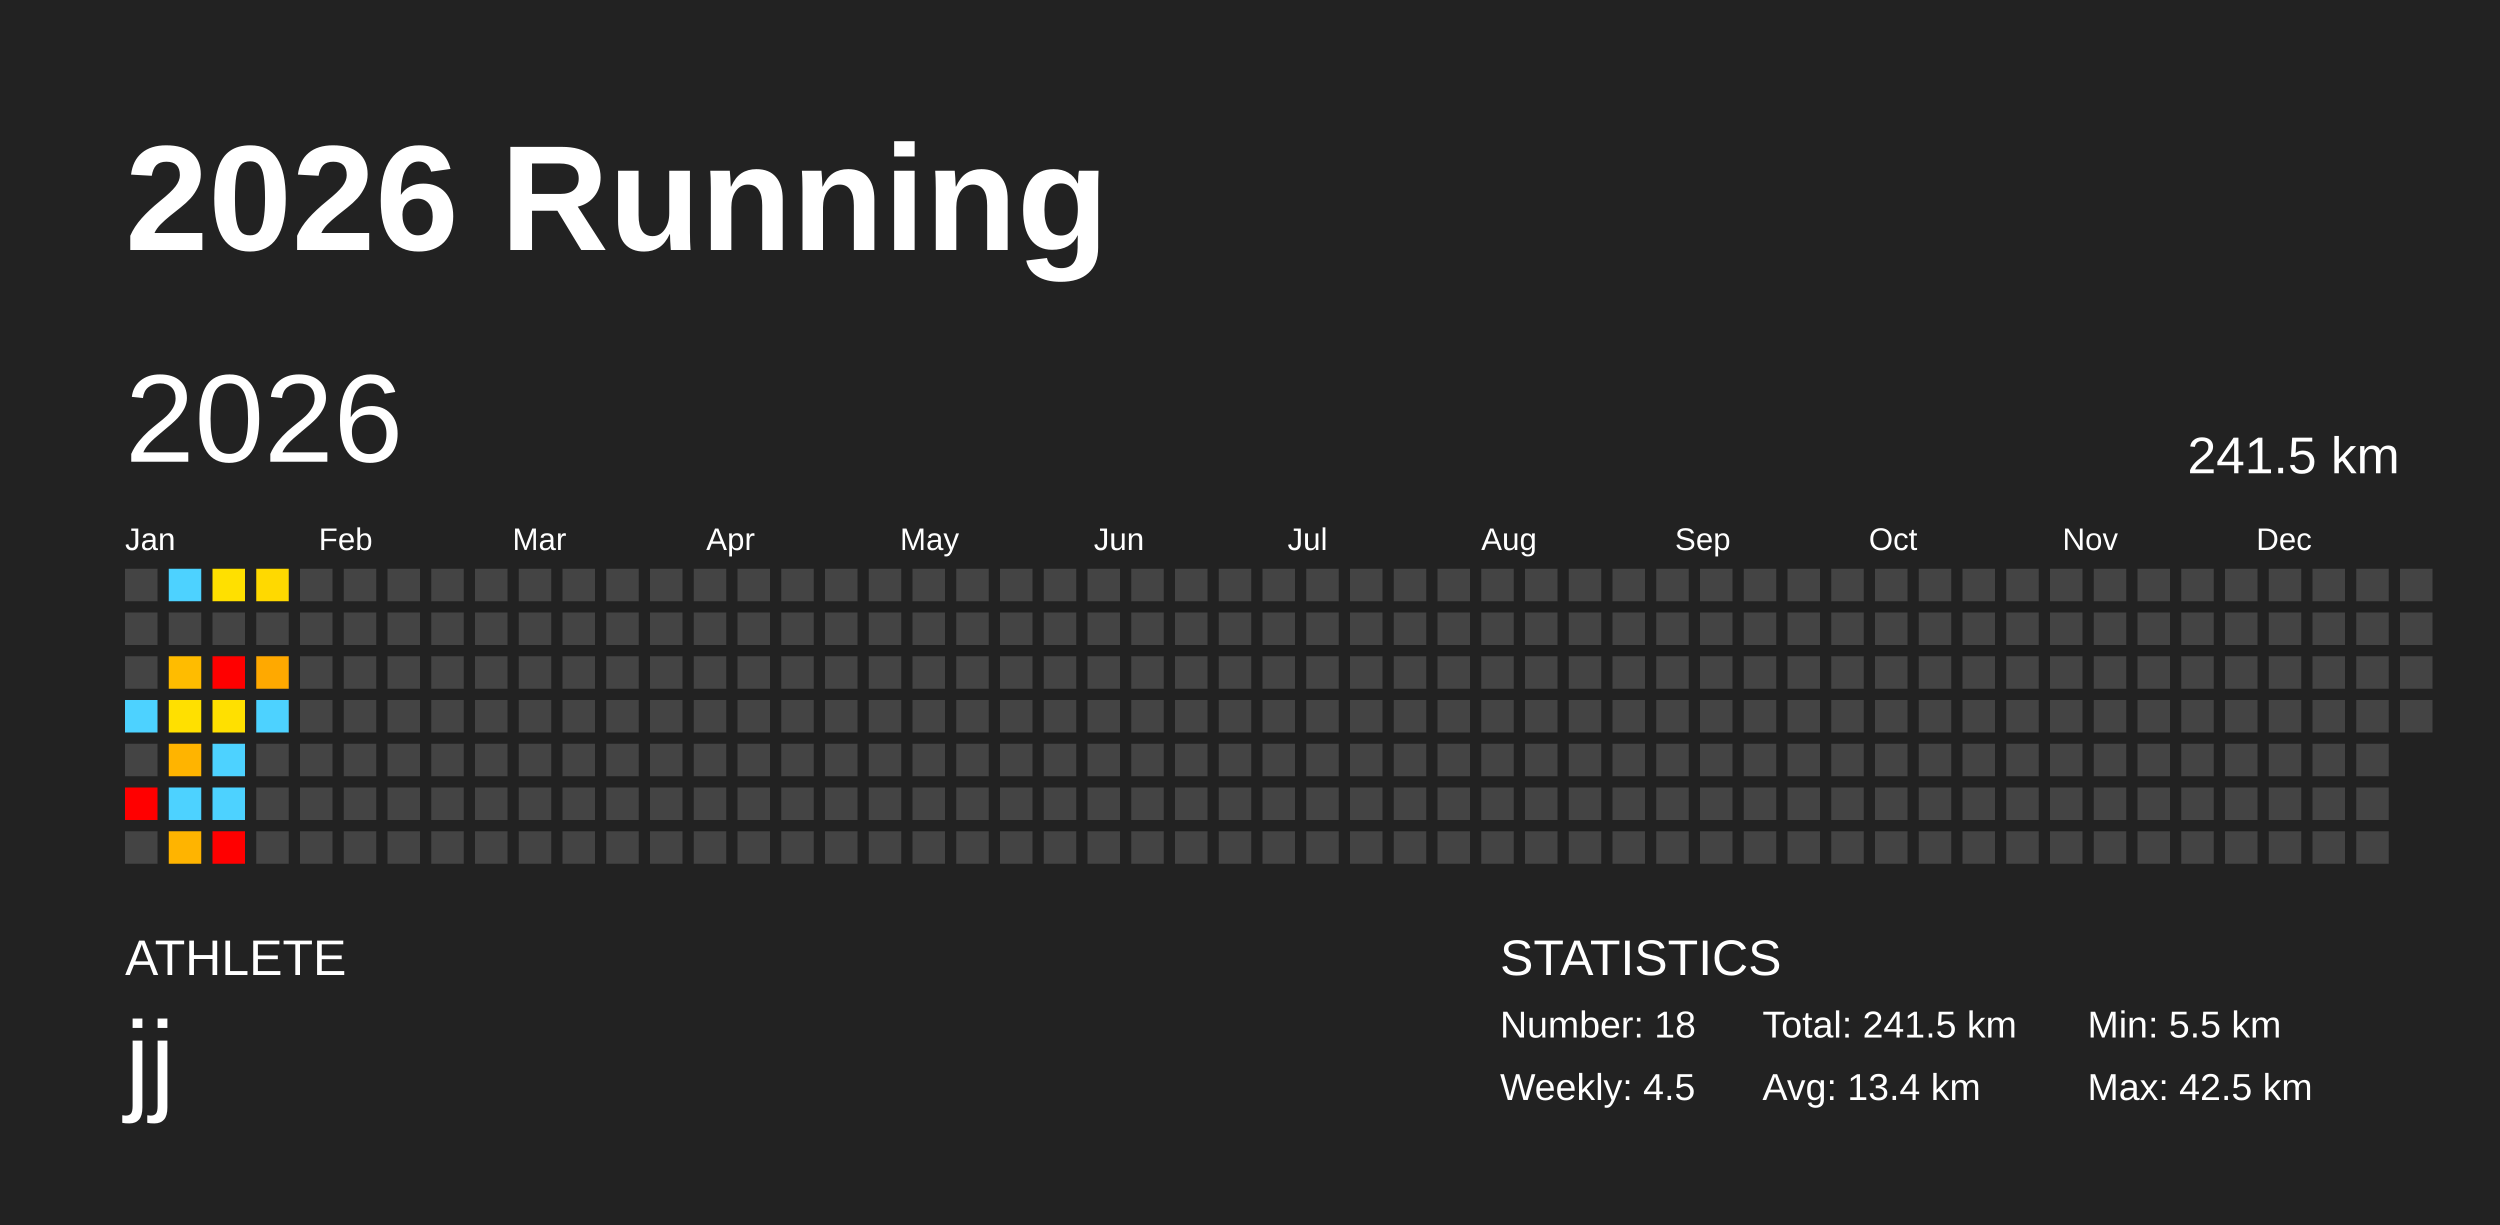
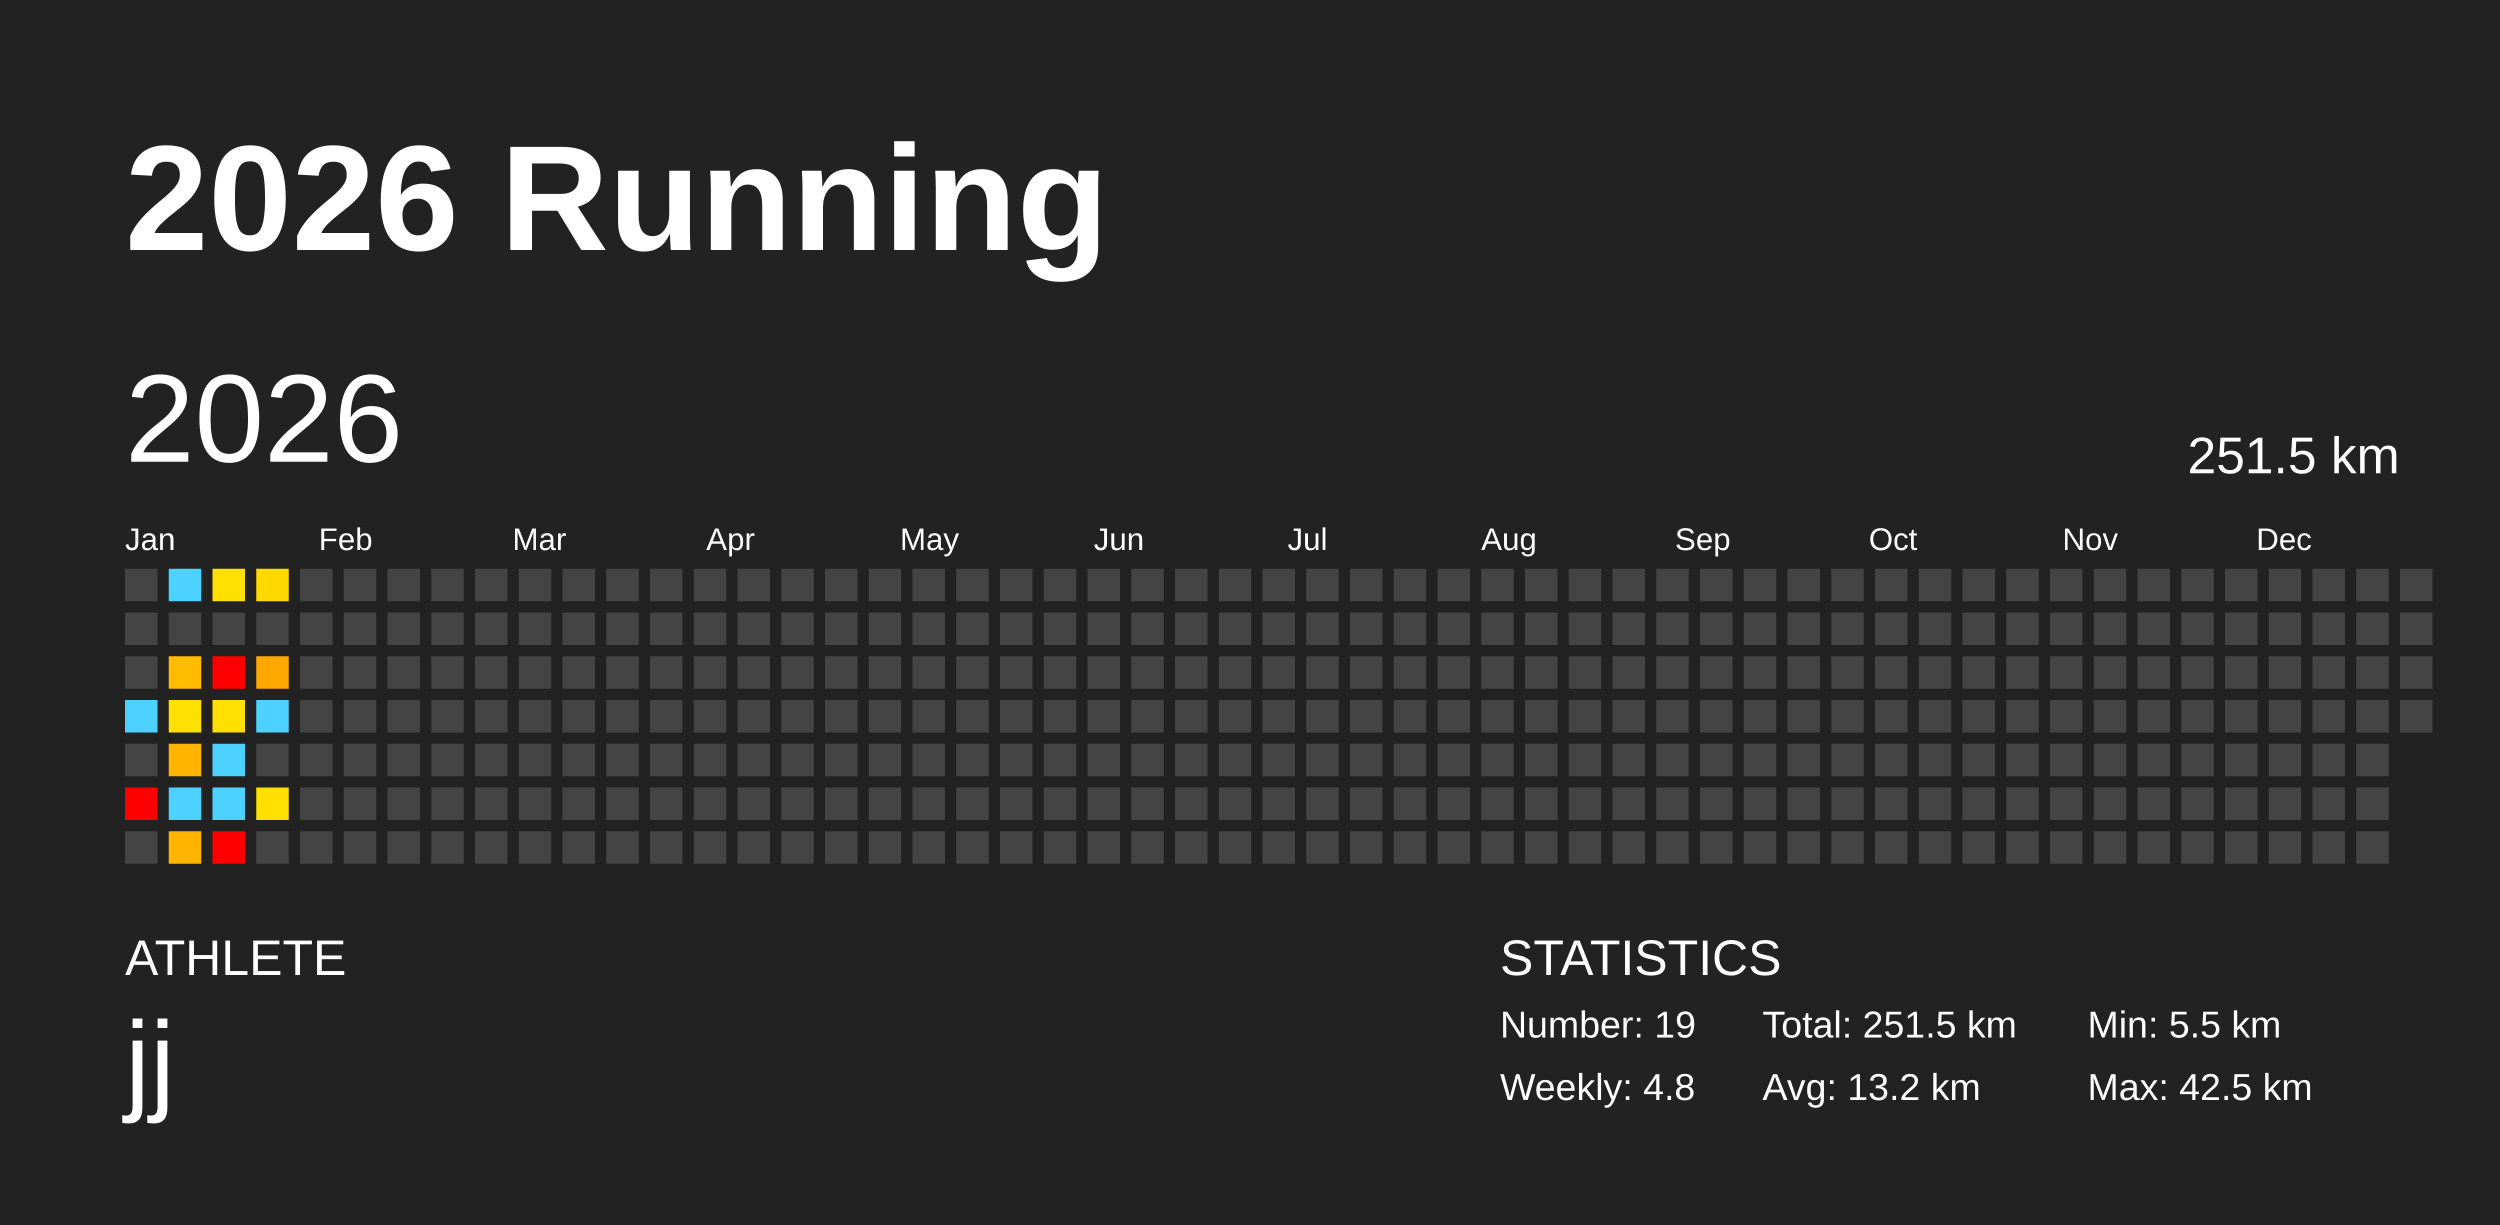
<svg xmlns="http://www.w3.org/2000/svg" baseProfile="full" height="98mm" version="1.1" viewBox="0,0,200,98" width="200mm">
  <defs />
  <rect fill="#222222" height="98" width="200" x="0" y="0" />
  <text fill="#FFFFFF" style="font-size:12px; font-family:Arial; font-weight:bold;" x="10" y="20">2026 Running</text>
  <text fill="#FFFFFF" style="font-size:4px; font-family:Arial" x="10" y="78">ATHLETE</text>
  <text fill="#FFFFFF" style="font-size:9px; font-family:Arial" x="10" y="88">jj</text>
  <text fill="#FFFFFF" style="font-size:4px; font-family:Arial" x="120" y="78">STATISTICS</text>
-   <text fill="#FFFFFF" style="font-size:3px; font-family:Arial" x="120" y="83">Number: 18</text>
-   <text fill="#FFFFFF" style="font-size:3px; font-family:Arial" x="120" y="88">Weekly: 4.5</text>
-   <text fill="#FFFFFF" style="font-size:3px; font-family:Arial" x="141" y="83">Total: 241.5 km</text>
-   <text fill="#FFFFFF" style="font-size:3px; font-family:Arial" x="141" y="88">Avg: 13.4 km</text>
+   <text fill="#FFFFFF" style="font-size:3px; font-family:Arial" x="120" y="83">Number: 19</text>
+   <text fill="#FFFFFF" style="font-size:3px; font-family:Arial" x="120" y="88">Weekly: 4.8</text>
+   <text fill="#FFFFFF" style="font-size:3px; font-family:Arial" x="141" y="83">Total: 251.5 km</text>
+   <text fill="#FFFFFF" style="font-size:3px; font-family:Arial" x="141" y="88">Avg: 13.2 km</text>
  <text fill="#FFFFFF" style="font-size:3px; font-family:Arial" x="167" y="83">Min: 5.5 km</text>
  <text fill="#FFFFFF" style="font-size:3px; font-family:Arial" x="167" y="88">Max: 42.5 km</text>
  <text dominant-baseline="hanging" fill="#FFFFFF" style="font-size:10.0px; font-family:Arial;" x="10" y="30">2026</text>
-   <text dominant-baseline="hanging" fill="#FFFFFF" style="font-size:4.125px; font-family:Arial;" x="175" y="35">241.5 km</text>
+   <text dominant-baseline="hanging" fill="#FFFFFF" style="font-size:4.125px; font-family:Arial;" x="175" y="35">251.5 km</text>
  <text fill="#FFFFFF" style="font-size:2.5px; font-family:Arial" x="10.0" y="44">Jan</text>
  <text fill="#FFFFFF" style="font-size:2.5px; font-family:Arial" x="25.5" y="44">Feb</text>
  <text fill="#FFFFFF" style="font-size:2.5px; font-family:Arial" x="41.0" y="44">Mar</text>
  <text fill="#FFFFFF" style="font-size:2.5px; font-family:Arial" x="56.5" y="44">Apr</text>
  <text fill="#FFFFFF" style="font-size:2.5px; font-family:Arial" x="72.0" y="44">May</text>
  <text fill="#FFFFFF" style="font-size:2.5px; font-family:Arial" x="87.5" y="44">Jun</text>
  <text fill="#FFFFFF" style="font-size:2.5px; font-family:Arial" x="103.0" y="44">Jul</text>
  <text fill="#FFFFFF" style="font-size:2.5px; font-family:Arial" x="118.5" y="44">Aug</text>
  <text fill="#FFFFFF" style="font-size:2.5px; font-family:Arial" x="134.0" y="44">Sep</text>
  <text fill="#FFFFFF" style="font-size:2.5px; font-family:Arial" x="149.5" y="44">Oct</text>
  <text fill="#FFFFFF" style="font-size:2.5px; font-family:Arial" x="165.0" y="44">Nov</text>
  <text fill="#FFFFFF" style="font-size:2.5px; font-family:Arial" x="180.5" y="44">Dec</text>
  <rect fill="#444444" height="2.6" width="2.6" x="10.0" y="45.5" />
  <rect fill="#444444" height="2.6" width="2.6" x="10.0" y="49.0" />
  <rect fill="#444444" height="2.6" width="2.6" x="10.0" y="52.5" />
  <rect fill="#4dd2ff" height="2.6" width="2.6" x="10.0" y="56.0" />
  <rect fill="#444444" height="2.6" width="2.6" x="10.0" y="59.5" />
  <rect fill="red" height="2.6" width="2.6" x="10.0" y="63.0" />
  <rect fill="#444444" height="2.6" width="2.6" x="10.0" y="66.5" />
  <rect fill="#4dd2ff" height="2.6" width="2.6" x="13.5" y="45.5" />
  <rect fill="#444444" height="2.6" width="2.6" x="13.5" y="49.0" />
  <rect fill="#ffbc00" height="2.6" width="2.6" x="13.5" y="52.5" />
  <rect fill="#ffe000" height="2.6" width="2.6" x="13.5" y="56.0" />
  <rect fill="#ffb400" height="2.6" width="2.6" x="13.5" y="59.5" />
  <rect fill="#4dd2ff" height="2.6" width="2.6" x="13.5" y="63.0" />
  <rect fill="#ffb400" height="2.6" width="2.6" x="13.5" y="66.5" />
  <rect fill="#ffe000" height="2.6" width="2.6" x="17.0" y="45.5" />
  <rect fill="#444444" height="2.6" width="2.6" x="17.0" y="49.0" />
  <rect fill="red" height="2.6" width="2.6" x="17.0" y="52.5" />
  <rect fill="#ffe000" height="2.6" width="2.6" x="17.0" y="56.0" />
  <rect fill="#4dd2ff" height="2.6" width="2.6" x="17.0" y="59.5" />
  <rect fill="#4dd2ff" height="2.6" width="2.6" x="17.0" y="63.0" />
  <rect fill="red" height="2.6" width="2.6" x="17.0" y="66.5" />
  <rect fill="#ffd900" height="2.6" width="2.6" x="20.5" y="45.5" />
  <rect fill="#444444" height="2.6" width="2.6" x="20.5" y="49.0" />
  <rect fill="#ffa900" height="2.6" width="2.6" x="20.5" y="52.5" />
  <rect fill="#4dd2ff" height="2.6" width="2.6" x="20.5" y="56.0" />
  <rect fill="#444444" height="2.6" width="2.6" x="20.5" y="59.5" />
-   <rect fill="#444444" height="2.6" width="2.6" x="20.5" y="63.0" />
+   <rect fill="#ffe000" height="2.6" width="2.6" x="20.5" y="63.0" />
  <rect fill="#444444" height="2.6" width="2.6" x="20.5" y="66.5" />
  <rect fill="#444444" height="2.6" width="2.6" x="24.0" y="45.5" />
  <rect fill="#444444" height="2.6" width="2.6" x="24.0" y="49.0" />
  <rect fill="#444444" height="2.6" width="2.6" x="24.0" y="52.5" />
  <rect fill="#444444" height="2.6" width="2.6" x="24.0" y="56.0" />
  <rect fill="#444444" height="2.6" width="2.6" x="24.0" y="59.5" />
  <rect fill="#444444" height="2.6" width="2.6" x="24.0" y="63.0" />
  <rect fill="#444444" height="2.6" width="2.6" x="24.0" y="66.5" />
  <rect fill="#444444" height="2.6" width="2.6" x="27.5" y="45.5" />
  <rect fill="#444444" height="2.6" width="2.6" x="27.5" y="49.0" />
  <rect fill="#444444" height="2.6" width="2.6" x="27.5" y="52.5" />
  <rect fill="#444444" height="2.6" width="2.6" x="27.5" y="56.0" />
  <rect fill="#444444" height="2.6" width="2.6" x="27.5" y="59.5" />
  <rect fill="#444444" height="2.6" width="2.6" x="27.5" y="63.0" />
  <rect fill="#444444" height="2.6" width="2.6" x="27.5" y="66.5" />
  <rect fill="#444444" height="2.6" width="2.6" x="31.0" y="45.5" />
  <rect fill="#444444" height="2.6" width="2.6" x="31.0" y="49.0" />
  <rect fill="#444444" height="2.6" width="2.6" x="31.0" y="52.5" />
  <rect fill="#444444" height="2.6" width="2.6" x="31.0" y="56.0" />
  <rect fill="#444444" height="2.6" width="2.6" x="31.0" y="59.5" />
  <rect fill="#444444" height="2.6" width="2.6" x="31.0" y="63.0" />
  <rect fill="#444444" height="2.6" width="2.6" x="31.0" y="66.5" />
  <rect fill="#444444" height="2.6" width="2.6" x="34.5" y="45.5" />
  <rect fill="#444444" height="2.6" width="2.6" x="34.5" y="49.0" />
  <rect fill="#444444" height="2.6" width="2.6" x="34.5" y="52.5" />
  <rect fill="#444444" height="2.6" width="2.6" x="34.5" y="56.0" />
  <rect fill="#444444" height="2.6" width="2.6" x="34.5" y="59.5" />
  <rect fill="#444444" height="2.6" width="2.6" x="34.5" y="63.0" />
  <rect fill="#444444" height="2.6" width="2.6" x="34.5" y="66.5" />
  <rect fill="#444444" height="2.6" width="2.6" x="38.0" y="45.5" />
  <rect fill="#444444" height="2.6" width="2.6" x="38.0" y="49.0" />
  <rect fill="#444444" height="2.6" width="2.6" x="38.0" y="52.5" />
  <rect fill="#444444" height="2.6" width="2.6" x="38.0" y="56.0" />
  <rect fill="#444444" height="2.6" width="2.6" x="38.0" y="59.5" />
  <rect fill="#444444" height="2.6" width="2.6" x="38.0" y="63.0" />
  <rect fill="#444444" height="2.6" width="2.6" x="38.0" y="66.5" />
  <rect fill="#444444" height="2.6" width="2.6" x="41.5" y="45.5" />
  <rect fill="#444444" height="2.6" width="2.6" x="41.5" y="49.0" />
  <rect fill="#444444" height="2.6" width="2.6" x="41.5" y="52.5" />
  <rect fill="#444444" height="2.6" width="2.6" x="41.5" y="56.0" />
  <rect fill="#444444" height="2.6" width="2.6" x="41.5" y="59.5" />
  <rect fill="#444444" height="2.6" width="2.6" x="41.5" y="63.0" />
  <rect fill="#444444" height="2.6" width="2.6" x="41.5" y="66.5" />
  <rect fill="#444444" height="2.6" width="2.6" x="45.0" y="45.5" />
  <rect fill="#444444" height="2.6" width="2.6" x="45.0" y="49.0" />
  <rect fill="#444444" height="2.6" width="2.6" x="45.0" y="52.5" />
  <rect fill="#444444" height="2.6" width="2.6" x="45.0" y="56.0" />
  <rect fill="#444444" height="2.6" width="2.6" x="45.0" y="59.5" />
  <rect fill="#444444" height="2.6" width="2.6" x="45.0" y="63.0" />
  <rect fill="#444444" height="2.6" width="2.6" x="45.0" y="66.5" />
  <rect fill="#444444" height="2.6" width="2.6" x="48.5" y="45.5" />
  <rect fill="#444444" height="2.6" width="2.6" x="48.5" y="49.0" />
  <rect fill="#444444" height="2.6" width="2.6" x="48.5" y="52.5" />
  <rect fill="#444444" height="2.6" width="2.6" x="48.5" y="56.0" />
  <rect fill="#444444" height="2.6" width="2.6" x="48.5" y="59.5" />
  <rect fill="#444444" height="2.6" width="2.6" x="48.5" y="63.0" />
  <rect fill="#444444" height="2.6" width="2.6" x="48.5" y="66.5" />
  <rect fill="#444444" height="2.6" width="2.6" x="52.0" y="45.5" />
  <rect fill="#444444" height="2.6" width="2.6" x="52.0" y="49.0" />
  <rect fill="#444444" height="2.6" width="2.6" x="52.0" y="52.5" />
  <rect fill="#444444" height="2.6" width="2.6" x="52.0" y="56.0" />
  <rect fill="#444444" height="2.6" width="2.6" x="52.0" y="59.5" />
  <rect fill="#444444" height="2.6" width="2.6" x="52.0" y="63.0" />
  <rect fill="#444444" height="2.6" width="2.6" x="52.0" y="66.5" />
  <rect fill="#444444" height="2.6" width="2.6" x="55.5" y="45.5" />
  <rect fill="#444444" height="2.6" width="2.6" x="55.5" y="49.0" />
  <rect fill="#444444" height="2.6" width="2.6" x="55.5" y="52.5" />
  <rect fill="#444444" height="2.6" width="2.6" x="55.5" y="56.0" />
  <rect fill="#444444" height="2.6" width="2.6" x="55.5" y="59.5" />
  <rect fill="#444444" height="2.6" width="2.6" x="55.5" y="63.0" />
  <rect fill="#444444" height="2.6" width="2.6" x="55.5" y="66.5" />
  <rect fill="#444444" height="2.6" width="2.6" x="59.0" y="45.5" />
  <rect fill="#444444" height="2.6" width="2.6" x="59.0" y="49.0" />
  <rect fill="#444444" height="2.6" width="2.6" x="59.0" y="52.5" />
  <rect fill="#444444" height="2.6" width="2.6" x="59.0" y="56.0" />
  <rect fill="#444444" height="2.6" width="2.6" x="59.0" y="59.5" />
  <rect fill="#444444" height="2.6" width="2.6" x="59.0" y="63.0" />
  <rect fill="#444444" height="2.6" width="2.6" x="59.0" y="66.5" />
  <rect fill="#444444" height="2.6" width="2.6" x="62.5" y="45.5" />
  <rect fill="#444444" height="2.6" width="2.6" x="62.5" y="49.0" />
  <rect fill="#444444" height="2.6" width="2.6" x="62.5" y="52.5" />
  <rect fill="#444444" height="2.6" width="2.6" x="62.5" y="56.0" />
  <rect fill="#444444" height="2.6" width="2.6" x="62.5" y="59.5" />
  <rect fill="#444444" height="2.6" width="2.6" x="62.5" y="63.0" />
  <rect fill="#444444" height="2.6" width="2.6" x="62.5" y="66.5" />
  <rect fill="#444444" height="2.6" width="2.6" x="66.0" y="45.5" />
  <rect fill="#444444" height="2.6" width="2.6" x="66.0" y="49.0" />
  <rect fill="#444444" height="2.6" width="2.6" x="66.0" y="52.5" />
  <rect fill="#444444" height="2.6" width="2.6" x="66.0" y="56.0" />
  <rect fill="#444444" height="2.6" width="2.6" x="66.0" y="59.5" />
  <rect fill="#444444" height="2.6" width="2.6" x="66.0" y="63.0" />
  <rect fill="#444444" height="2.6" width="2.6" x="66.0" y="66.5" />
  <rect fill="#444444" height="2.6" width="2.6" x="69.5" y="45.5" />
  <rect fill="#444444" height="2.6" width="2.6" x="69.5" y="49.0" />
  <rect fill="#444444" height="2.6" width="2.6" x="69.5" y="52.5" />
  <rect fill="#444444" height="2.6" width="2.6" x="69.5" y="56.0" />
  <rect fill="#444444" height="2.6" width="2.6" x="69.5" y="59.5" />
  <rect fill="#444444" height="2.6" width="2.6" x="69.5" y="63.0" />
  <rect fill="#444444" height="2.6" width="2.6" x="69.5" y="66.5" />
  <rect fill="#444444" height="2.6" width="2.6" x="73.0" y="45.5" />
  <rect fill="#444444" height="2.6" width="2.6" x="73.0" y="49.0" />
  <rect fill="#444444" height="2.6" width="2.6" x="73.0" y="52.5" />
  <rect fill="#444444" height="2.6" width="2.6" x="73.0" y="56.0" />
  <rect fill="#444444" height="2.6" width="2.6" x="73.0" y="59.5" />
  <rect fill="#444444" height="2.6" width="2.6" x="73.0" y="63.0" />
  <rect fill="#444444" height="2.6" width="2.6" x="73.0" y="66.5" />
  <rect fill="#444444" height="2.6" width="2.6" x="76.5" y="45.5" />
  <rect fill="#444444" height="2.6" width="2.6" x="76.5" y="49.0" />
  <rect fill="#444444" height="2.6" width="2.6" x="76.5" y="52.5" />
  <rect fill="#444444" height="2.6" width="2.6" x="76.5" y="56.0" />
  <rect fill="#444444" height="2.6" width="2.6" x="76.5" y="59.5" />
  <rect fill="#444444" height="2.6" width="2.6" x="76.5" y="63.0" />
  <rect fill="#444444" height="2.6" width="2.6" x="76.5" y="66.5" />
  <rect fill="#444444" height="2.6" width="2.6" x="80.0" y="45.5" />
  <rect fill="#444444" height="2.6" width="2.6" x="80.0" y="49.0" />
  <rect fill="#444444" height="2.6" width="2.6" x="80.0" y="52.5" />
  <rect fill="#444444" height="2.6" width="2.6" x="80.0" y="56.0" />
  <rect fill="#444444" height="2.6" width="2.6" x="80.0" y="59.5" />
  <rect fill="#444444" height="2.6" width="2.6" x="80.0" y="63.0" />
  <rect fill="#444444" height="2.6" width="2.6" x="80.0" y="66.5" />
  <rect fill="#444444" height="2.6" width="2.6" x="83.5" y="45.5" />
  <rect fill="#444444" height="2.6" width="2.6" x="83.5" y="49.0" />
  <rect fill="#444444" height="2.6" width="2.6" x="83.5" y="52.5" />
  <rect fill="#444444" height="2.6" width="2.6" x="83.5" y="56.0" />
  <rect fill="#444444" height="2.6" width="2.6" x="83.5" y="59.5" />
  <rect fill="#444444" height="2.6" width="2.6" x="83.5" y="63.0" />
  <rect fill="#444444" height="2.6" width="2.6" x="83.5" y="66.5" />
  <rect fill="#444444" height="2.6" width="2.6" x="87.0" y="45.5" />
  <rect fill="#444444" height="2.6" width="2.6" x="87.0" y="49.0" />
  <rect fill="#444444" height="2.6" width="2.6" x="87.0" y="52.5" />
  <rect fill="#444444" height="2.6" width="2.6" x="87.0" y="56.0" />
  <rect fill="#444444" height="2.6" width="2.6" x="87.0" y="59.5" />
  <rect fill="#444444" height="2.6" width="2.6" x="87.0" y="63.0" />
  <rect fill="#444444" height="2.6" width="2.6" x="87.0" y="66.5" />
  <rect fill="#444444" height="2.6" width="2.6" x="90.5" y="45.5" />
  <rect fill="#444444" height="2.6" width="2.6" x="90.5" y="49.0" />
  <rect fill="#444444" height="2.6" width="2.6" x="90.5" y="52.5" />
  <rect fill="#444444" height="2.6" width="2.6" x="90.5" y="56.0" />
  <rect fill="#444444" height="2.6" width="2.6" x="90.5" y="59.5" />
  <rect fill="#444444" height="2.6" width="2.6" x="90.5" y="63.0" />
  <rect fill="#444444" height="2.6" width="2.6" x="90.5" y="66.5" />
  <rect fill="#444444" height="2.6" width="2.6" x="94.0" y="45.5" />
  <rect fill="#444444" height="2.6" width="2.6" x="94.0" y="49.0" />
  <rect fill="#444444" height="2.6" width="2.6" x="94.0" y="52.5" />
  <rect fill="#444444" height="2.6" width="2.6" x="94.0" y="56.0" />
  <rect fill="#444444" height="2.6" width="2.6" x="94.0" y="59.5" />
  <rect fill="#444444" height="2.6" width="2.6" x="94.0" y="63.0" />
  <rect fill="#444444" height="2.6" width="2.6" x="94.0" y="66.5" />
  <rect fill="#444444" height="2.6" width="2.6" x="97.5" y="45.5" />
  <rect fill="#444444" height="2.6" width="2.6" x="97.5" y="49.0" />
  <rect fill="#444444" height="2.6" width="2.6" x="97.5" y="52.5" />
  <rect fill="#444444" height="2.6" width="2.6" x="97.5" y="56.0" />
  <rect fill="#444444" height="2.6" width="2.6" x="97.5" y="59.5" />
  <rect fill="#444444" height="2.6" width="2.6" x="97.5" y="63.0" />
  <rect fill="#444444" height="2.6" width="2.6" x="97.5" y="66.5" />
  <rect fill="#444444" height="2.6" width="2.6" x="101.0" y="45.5" />
  <rect fill="#444444" height="2.6" width="2.6" x="101.0" y="49.0" />
  <rect fill="#444444" height="2.6" width="2.6" x="101.0" y="52.5" />
  <rect fill="#444444" height="2.6" width="2.6" x="101.0" y="56.0" />
  <rect fill="#444444" height="2.6" width="2.6" x="101.0" y="59.5" />
  <rect fill="#444444" height="2.6" width="2.6" x="101.0" y="63.0" />
  <rect fill="#444444" height="2.6" width="2.6" x="101.0" y="66.5" />
  <rect fill="#444444" height="2.6" width="2.6" x="104.5" y="45.5" />
  <rect fill="#444444" height="2.6" width="2.6" x="104.5" y="49.0" />
  <rect fill="#444444" height="2.6" width="2.6" x="104.5" y="52.5" />
  <rect fill="#444444" height="2.6" width="2.6" x="104.5" y="56.0" />
  <rect fill="#444444" height="2.6" width="2.6" x="104.5" y="59.5" />
  <rect fill="#444444" height="2.6" width="2.6" x="104.5" y="63.0" />
  <rect fill="#444444" height="2.6" width="2.6" x="104.5" y="66.5" />
  <rect fill="#444444" height="2.6" width="2.6" x="108.0" y="45.5" />
  <rect fill="#444444" height="2.6" width="2.6" x="108.0" y="49.0" />
  <rect fill="#444444" height="2.6" width="2.6" x="108.0" y="52.5" />
  <rect fill="#444444" height="2.6" width="2.6" x="108.0" y="56.0" />
  <rect fill="#444444" height="2.6" width="2.6" x="108.0" y="59.5" />
  <rect fill="#444444" height="2.6" width="2.6" x="108.0" y="63.0" />
  <rect fill="#444444" height="2.6" width="2.6" x="108.0" y="66.5" />
  <rect fill="#444444" height="2.6" width="2.6" x="111.5" y="45.5" />
  <rect fill="#444444" height="2.6" width="2.6" x="111.5" y="49.0" />
  <rect fill="#444444" height="2.6" width="2.6" x="111.5" y="52.5" />
  <rect fill="#444444" height="2.6" width="2.6" x="111.5" y="56.0" />
  <rect fill="#444444" height="2.6" width="2.6" x="111.5" y="59.5" />
  <rect fill="#444444" height="2.6" width="2.6" x="111.5" y="63.0" />
  <rect fill="#444444" height="2.6" width="2.6" x="111.5" y="66.5" />
  <rect fill="#444444" height="2.6" width="2.6" x="115.0" y="45.5" />
  <rect fill="#444444" height="2.6" width="2.6" x="115.0" y="49.0" />
  <rect fill="#444444" height="2.6" width="2.6" x="115.0" y="52.5" />
  <rect fill="#444444" height="2.6" width="2.6" x="115.0" y="56.0" />
  <rect fill="#444444" height="2.6" width="2.6" x="115.0" y="59.5" />
  <rect fill="#444444" height="2.6" width="2.6" x="115.0" y="63.0" />
  <rect fill="#444444" height="2.6" width="2.6" x="115.0" y="66.5" />
  <rect fill="#444444" height="2.6" width="2.6" x="118.5" y="45.5" />
  <rect fill="#444444" height="2.6" width="2.6" x="118.5" y="49.0" />
  <rect fill="#444444" height="2.6" width="2.6" x="118.5" y="52.5" />
  <rect fill="#444444" height="2.6" width="2.6" x="118.5" y="56.0" />
  <rect fill="#444444" height="2.6" width="2.6" x="118.5" y="59.5" />
  <rect fill="#444444" height="2.6" width="2.6" x="118.5" y="63.0" />
  <rect fill="#444444" height="2.6" width="2.6" x="118.5" y="66.5" />
  <rect fill="#444444" height="2.6" width="2.6" x="122.0" y="45.5" />
  <rect fill="#444444" height="2.6" width="2.6" x="122.0" y="49.0" />
  <rect fill="#444444" height="2.6" width="2.6" x="122.0" y="52.5" />
  <rect fill="#444444" height="2.6" width="2.6" x="122.0" y="56.0" />
  <rect fill="#444444" height="2.6" width="2.6" x="122.0" y="59.5" />
  <rect fill="#444444" height="2.6" width="2.6" x="122.0" y="63.0" />
  <rect fill="#444444" height="2.6" width="2.6" x="122.0" y="66.5" />
  <rect fill="#444444" height="2.6" width="2.6" x="125.5" y="45.5" />
  <rect fill="#444444" height="2.6" width="2.6" x="125.5" y="49.0" />
  <rect fill="#444444" height="2.6" width="2.6" x="125.5" y="52.5" />
  <rect fill="#444444" height="2.6" width="2.6" x="125.5" y="56.0" />
  <rect fill="#444444" height="2.6" width="2.6" x="125.5" y="59.5" />
  <rect fill="#444444" height="2.6" width="2.6" x="125.5" y="63.0" />
  <rect fill="#444444" height="2.6" width="2.6" x="125.5" y="66.5" />
  <rect fill="#444444" height="2.6" width="2.6" x="129.0" y="45.5" />
  <rect fill="#444444" height="2.6" width="2.6" x="129.0" y="49.0" />
  <rect fill="#444444" height="2.6" width="2.6" x="129.0" y="52.5" />
  <rect fill="#444444" height="2.6" width="2.6" x="129.0" y="56.0" />
  <rect fill="#444444" height="2.6" width="2.6" x="129.0" y="59.5" />
  <rect fill="#444444" height="2.6" width="2.6" x="129.0" y="63.0" />
  <rect fill="#444444" height="2.6" width="2.6" x="129.0" y="66.5" />
  <rect fill="#444444" height="2.6" width="2.6" x="132.5" y="45.5" />
  <rect fill="#444444" height="2.6" width="2.6" x="132.5" y="49.0" />
  <rect fill="#444444" height="2.6" width="2.6" x="132.5" y="52.5" />
  <rect fill="#444444" height="2.6" width="2.6" x="132.5" y="56.0" />
  <rect fill="#444444" height="2.6" width="2.6" x="132.5" y="59.5" />
  <rect fill="#444444" height="2.6" width="2.6" x="132.5" y="63.0" />
  <rect fill="#444444" height="2.6" width="2.6" x="132.5" y="66.5" />
  <rect fill="#444444" height="2.6" width="2.6" x="136.0" y="45.5" />
  <rect fill="#444444" height="2.6" width="2.6" x="136.0" y="49.0" />
  <rect fill="#444444" height="2.6" width="2.6" x="136.0" y="52.5" />
  <rect fill="#444444" height="2.6" width="2.6" x="136.0" y="56.0" />
  <rect fill="#444444" height="2.6" width="2.6" x="136.0" y="59.5" />
  <rect fill="#444444" height="2.6" width="2.6" x="136.0" y="63.0" />
  <rect fill="#444444" height="2.6" width="2.6" x="136.0" y="66.5" />
  <rect fill="#444444" height="2.6" width="2.6" x="139.5" y="45.5" />
  <rect fill="#444444" height="2.6" width="2.6" x="139.5" y="49.0" />
  <rect fill="#444444" height="2.6" width="2.6" x="139.5" y="52.5" />
  <rect fill="#444444" height="2.6" width="2.6" x="139.5" y="56.0" />
  <rect fill="#444444" height="2.6" width="2.6" x="139.5" y="59.5" />
  <rect fill="#444444" height="2.6" width="2.6" x="139.5" y="63.0" />
  <rect fill="#444444" height="2.6" width="2.6" x="139.5" y="66.5" />
  <rect fill="#444444" height="2.6" width="2.6" x="143.0" y="45.5" />
  <rect fill="#444444" height="2.6" width="2.6" x="143.0" y="49.0" />
  <rect fill="#444444" height="2.6" width="2.6" x="143.0" y="52.5" />
  <rect fill="#444444" height="2.6" width="2.6" x="143.0" y="56.0" />
  <rect fill="#444444" height="2.6" width="2.6" x="143.0" y="59.5" />
  <rect fill="#444444" height="2.6" width="2.6" x="143.0" y="63.0" />
  <rect fill="#444444" height="2.6" width="2.6" x="143.0" y="66.5" />
  <rect fill="#444444" height="2.6" width="2.6" x="146.5" y="45.5" />
  <rect fill="#444444" height="2.6" width="2.6" x="146.5" y="49.0" />
  <rect fill="#444444" height="2.6" width="2.6" x="146.5" y="52.5" />
  <rect fill="#444444" height="2.6" width="2.6" x="146.5" y="56.0" />
  <rect fill="#444444" height="2.6" width="2.6" x="146.5" y="59.5" />
  <rect fill="#444444" height="2.6" width="2.6" x="146.5" y="63.0" />
  <rect fill="#444444" height="2.6" width="2.6" x="146.5" y="66.5" />
  <rect fill="#444444" height="2.6" width="2.6" x="150.0" y="45.5" />
  <rect fill="#444444" height="2.6" width="2.6" x="150.0" y="49.0" />
  <rect fill="#444444" height="2.6" width="2.6" x="150.0" y="52.5" />
  <rect fill="#444444" height="2.6" width="2.6" x="150.0" y="56.0" />
  <rect fill="#444444" height="2.6" width="2.6" x="150.0" y="59.5" />
  <rect fill="#444444" height="2.6" width="2.6" x="150.0" y="63.0" />
  <rect fill="#444444" height="2.6" width="2.6" x="150.0" y="66.5" />
  <rect fill="#444444" height="2.6" width="2.6" x="153.5" y="45.5" />
  <rect fill="#444444" height="2.6" width="2.6" x="153.5" y="49.0" />
  <rect fill="#444444" height="2.6" width="2.6" x="153.5" y="52.5" />
  <rect fill="#444444" height="2.6" width="2.6" x="153.5" y="56.0" />
  <rect fill="#444444" height="2.6" width="2.6" x="153.5" y="59.5" />
  <rect fill="#444444" height="2.6" width="2.6" x="153.5" y="63.0" />
  <rect fill="#444444" height="2.6" width="2.6" x="153.5" y="66.5" />
  <rect fill="#444444" height="2.6" width="2.6" x="157.0" y="45.5" />
  <rect fill="#444444" height="2.6" width="2.6" x="157.0" y="49.0" />
  <rect fill="#444444" height="2.6" width="2.6" x="157.0" y="52.5" />
  <rect fill="#444444" height="2.6" width="2.6" x="157.0" y="56.0" />
  <rect fill="#444444" height="2.6" width="2.6" x="157.0" y="59.5" />
  <rect fill="#444444" height="2.6" width="2.6" x="157.0" y="63.0" />
  <rect fill="#444444" height="2.6" width="2.6" x="157.0" y="66.5" />
  <rect fill="#444444" height="2.6" width="2.6" x="160.5" y="45.5" />
  <rect fill="#444444" height="2.6" width="2.6" x="160.5" y="49.0" />
  <rect fill="#444444" height="2.6" width="2.6" x="160.5" y="52.5" />
  <rect fill="#444444" height="2.6" width="2.6" x="160.5" y="56.0" />
  <rect fill="#444444" height="2.6" width="2.6" x="160.5" y="59.5" />
  <rect fill="#444444" height="2.6" width="2.6" x="160.5" y="63.0" />
  <rect fill="#444444" height="2.6" width="2.6" x="160.5" y="66.5" />
  <rect fill="#444444" height="2.6" width="2.6" x="164.0" y="45.5" />
  <rect fill="#444444" height="2.6" width="2.6" x="164.0" y="49.0" />
  <rect fill="#444444" height="2.6" width="2.6" x="164.0" y="52.5" />
  <rect fill="#444444" height="2.6" width="2.6" x="164.0" y="56.0" />
  <rect fill="#444444" height="2.6" width="2.6" x="164.0" y="59.5" />
  <rect fill="#444444" height="2.6" width="2.6" x="164.0" y="63.0" />
  <rect fill="#444444" height="2.6" width="2.6" x="164.0" y="66.5" />
  <rect fill="#444444" height="2.6" width="2.6" x="167.5" y="45.5" />
  <rect fill="#444444" height="2.6" width="2.6" x="167.5" y="49.0" />
  <rect fill="#444444" height="2.6" width="2.6" x="167.5" y="52.5" />
  <rect fill="#444444" height="2.6" width="2.6" x="167.5" y="56.0" />
  <rect fill="#444444" height="2.6" width="2.6" x="167.5" y="59.5" />
  <rect fill="#444444" height="2.6" width="2.6" x="167.5" y="63.0" />
  <rect fill="#444444" height="2.6" width="2.6" x="167.5" y="66.5" />
  <rect fill="#444444" height="2.6" width="2.6" x="171.0" y="45.5" />
  <rect fill="#444444" height="2.6" width="2.6" x="171.0" y="49.0" />
  <rect fill="#444444" height="2.6" width="2.6" x="171.0" y="52.5" />
  <rect fill="#444444" height="2.6" width="2.6" x="171.0" y="56.0" />
  <rect fill="#444444" height="2.6" width="2.6" x="171.0" y="59.5" />
  <rect fill="#444444" height="2.6" width="2.6" x="171.0" y="63.0" />
  <rect fill="#444444" height="2.6" width="2.6" x="171.0" y="66.5" />
  <rect fill="#444444" height="2.6" width="2.6" x="174.5" y="45.5" />
  <rect fill="#444444" height="2.6" width="2.6" x="174.5" y="49.0" />
  <rect fill="#444444" height="2.6" width="2.6" x="174.5" y="52.5" />
  <rect fill="#444444" height="2.6" width="2.6" x="174.5" y="56.0" />
  <rect fill="#444444" height="2.6" width="2.6" x="174.5" y="59.5" />
  <rect fill="#444444" height="2.6" width="2.6" x="174.5" y="63.0" />
  <rect fill="#444444" height="2.6" width="2.6" x="174.5" y="66.5" />
  <rect fill="#444444" height="2.6" width="2.6" x="178.0" y="45.5" />
  <rect fill="#444444" height="2.6" width="2.6" x="178.0" y="49.0" />
  <rect fill="#444444" height="2.6" width="2.6" x="178.0" y="52.5" />
  <rect fill="#444444" height="2.6" width="2.6" x="178.0" y="56.0" />
  <rect fill="#444444" height="2.6" width="2.6" x="178.0" y="59.5" />
  <rect fill="#444444" height="2.6" width="2.6" x="178.0" y="63.0" />
  <rect fill="#444444" height="2.6" width="2.6" x="178.0" y="66.5" />
  <rect fill="#444444" height="2.6" width="2.6" x="181.5" y="45.5" />
  <rect fill="#444444" height="2.6" width="2.6" x="181.5" y="49.0" />
  <rect fill="#444444" height="2.6" width="2.6" x="181.5" y="52.5" />
  <rect fill="#444444" height="2.6" width="2.6" x="181.5" y="56.0" />
  <rect fill="#444444" height="2.6" width="2.6" x="181.5" y="59.5" />
  <rect fill="#444444" height="2.6" width="2.6" x="181.5" y="63.0" />
  <rect fill="#444444" height="2.6" width="2.6" x="181.5" y="66.5" />
  <rect fill="#444444" height="2.6" width="2.6" x="185.0" y="45.5" />
  <rect fill="#444444" height="2.6" width="2.6" x="185.0" y="49.0" />
  <rect fill="#444444" height="2.6" width="2.6" x="185.0" y="52.5" />
  <rect fill="#444444" height="2.6" width="2.6" x="185.0" y="56.0" />
  <rect fill="#444444" height="2.6" width="2.6" x="185.0" y="59.5" />
  <rect fill="#444444" height="2.6" width="2.6" x="185.0" y="63.0" />
  <rect fill="#444444" height="2.6" width="2.6" x="185.0" y="66.5" />
  <rect fill="#444444" height="2.6" width="2.6" x="188.5" y="45.5" />
  <rect fill="#444444" height="2.6" width="2.6" x="188.5" y="49.0" />
  <rect fill="#444444" height="2.6" width="2.6" x="188.5" y="52.5" />
  <rect fill="#444444" height="2.6" width="2.6" x="188.5" y="56.0" />
  <rect fill="#444444" height="2.6" width="2.6" x="188.5" y="59.5" />
  <rect fill="#444444" height="2.6" width="2.6" x="188.5" y="63.0" />
  <rect fill="#444444" height="2.6" width="2.6" x="188.5" y="66.5" />
  <rect fill="#444444" height="2.6" width="2.6" x="192.0" y="45.5" />
  <rect fill="#444444" height="2.6" width="2.6" x="192.0" y="49.0" />
  <rect fill="#444444" height="2.6" width="2.6" x="192.0" y="52.5" />
  <rect fill="#444444" height="2.6" width="2.6" x="192.0" y="56.0" />
</svg>
